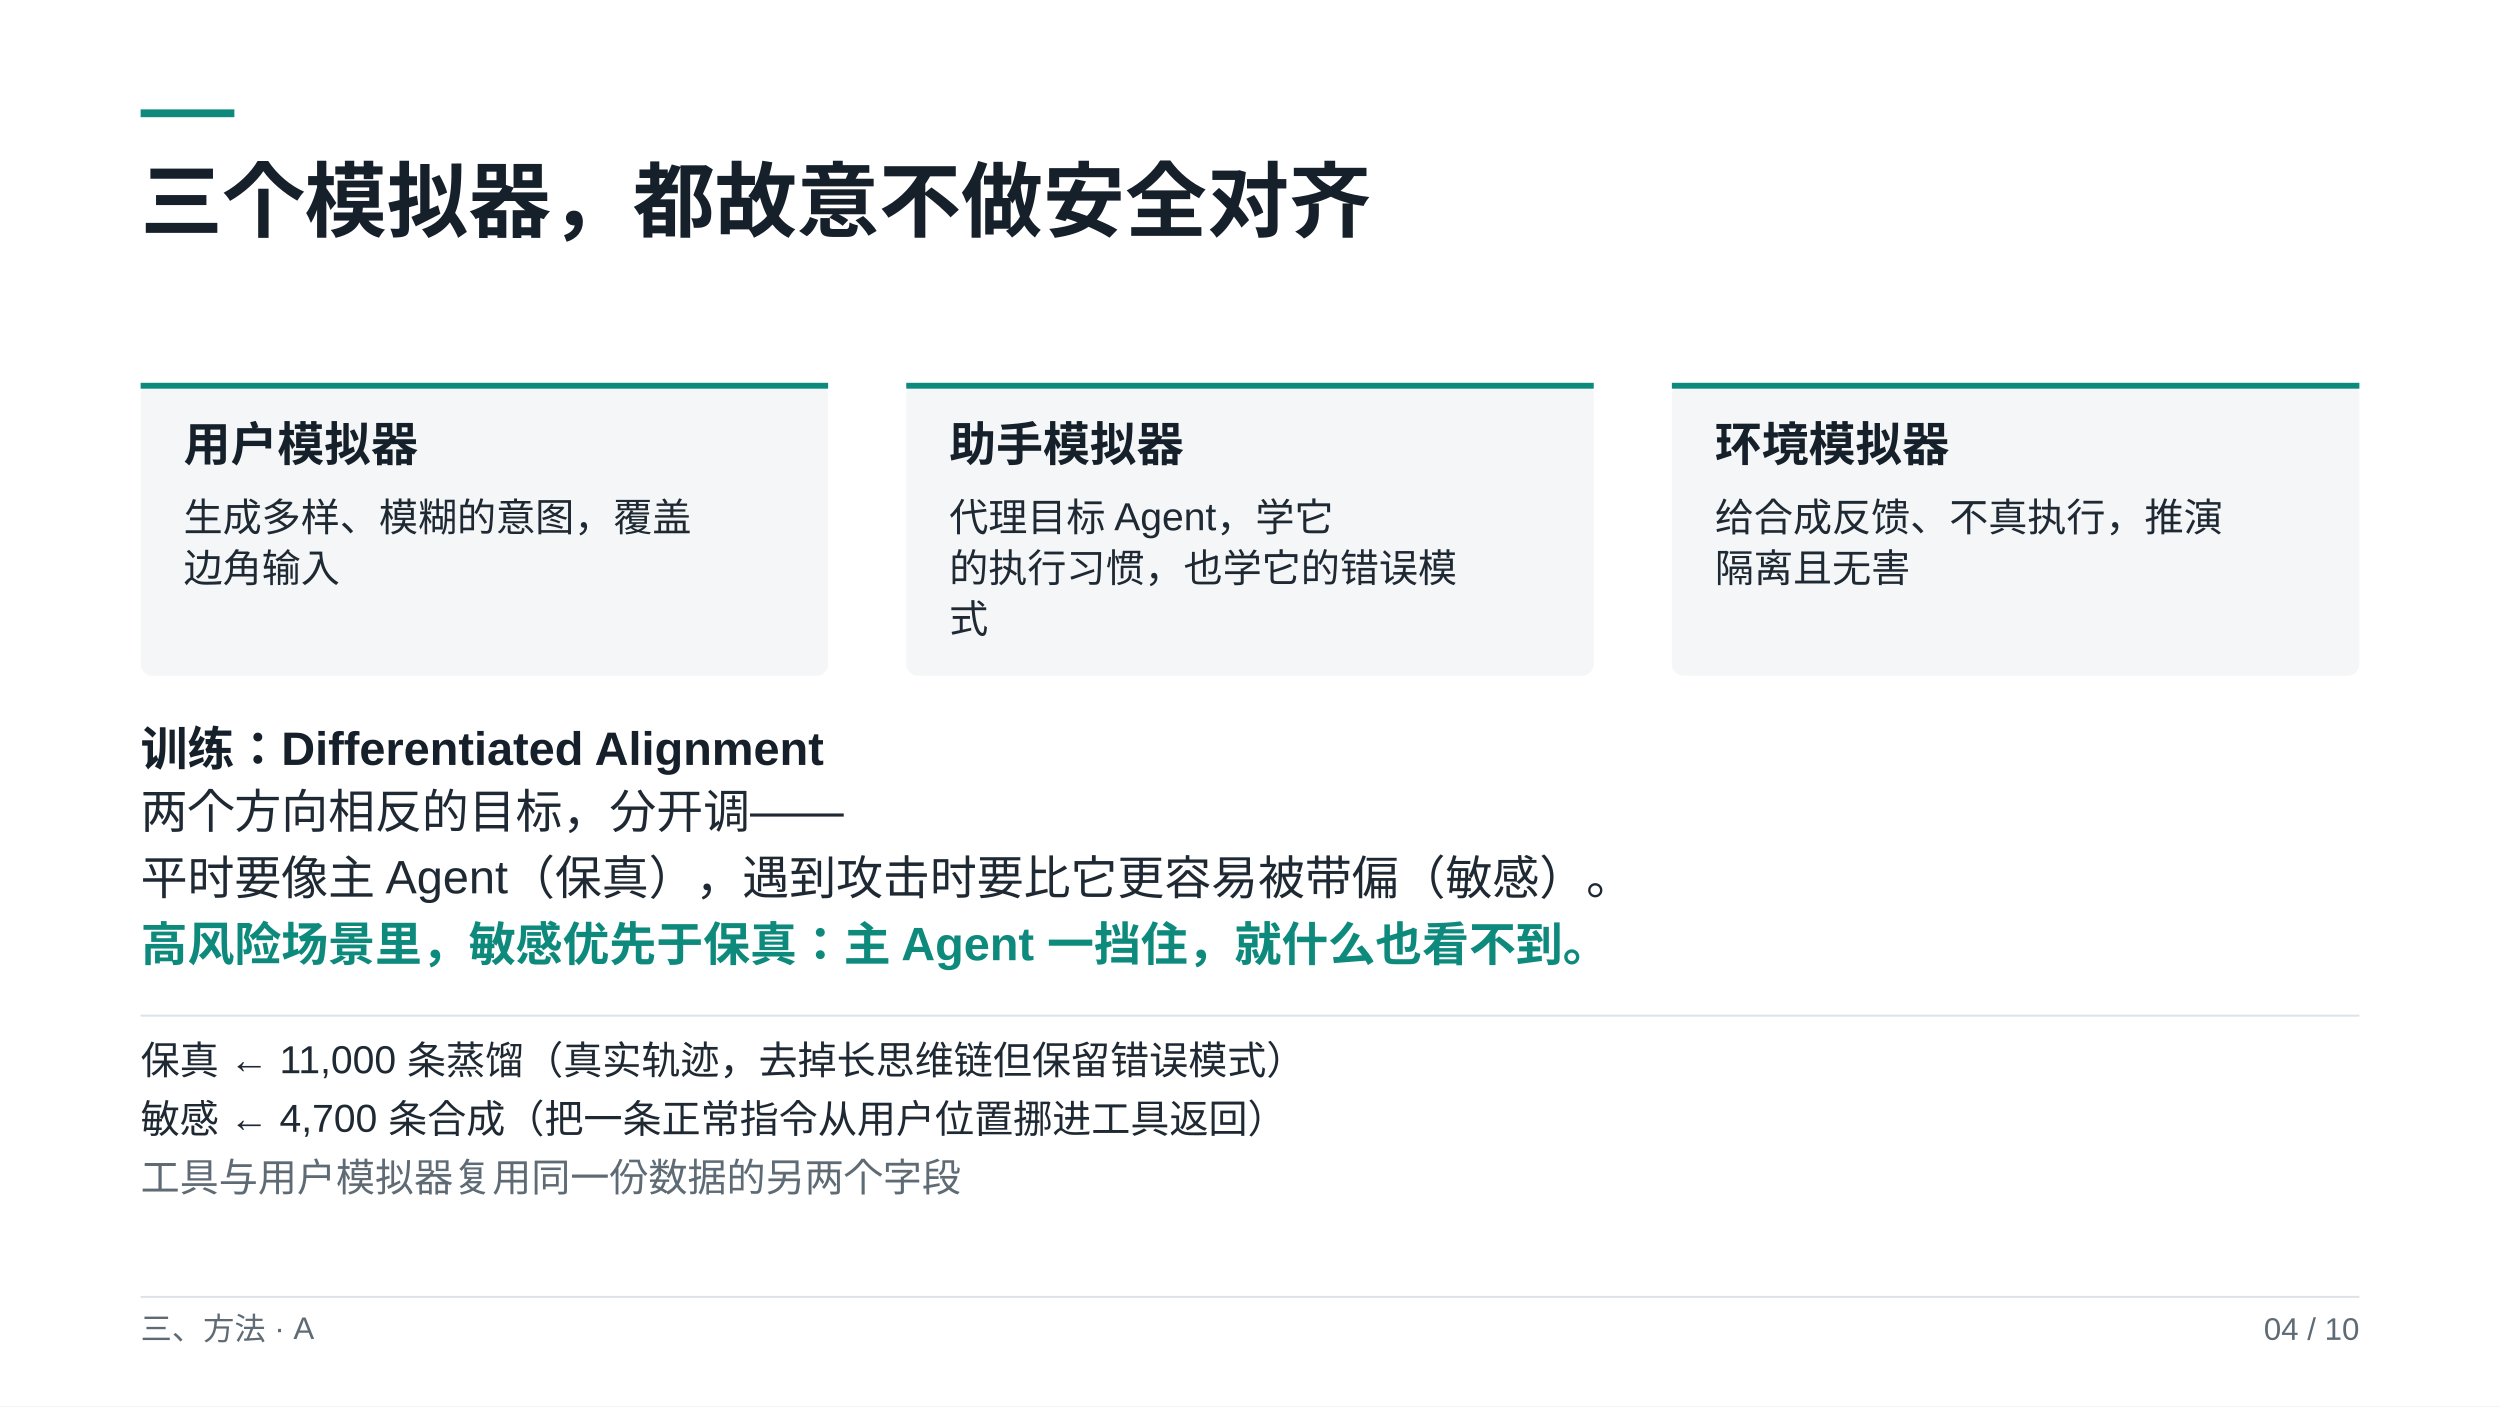
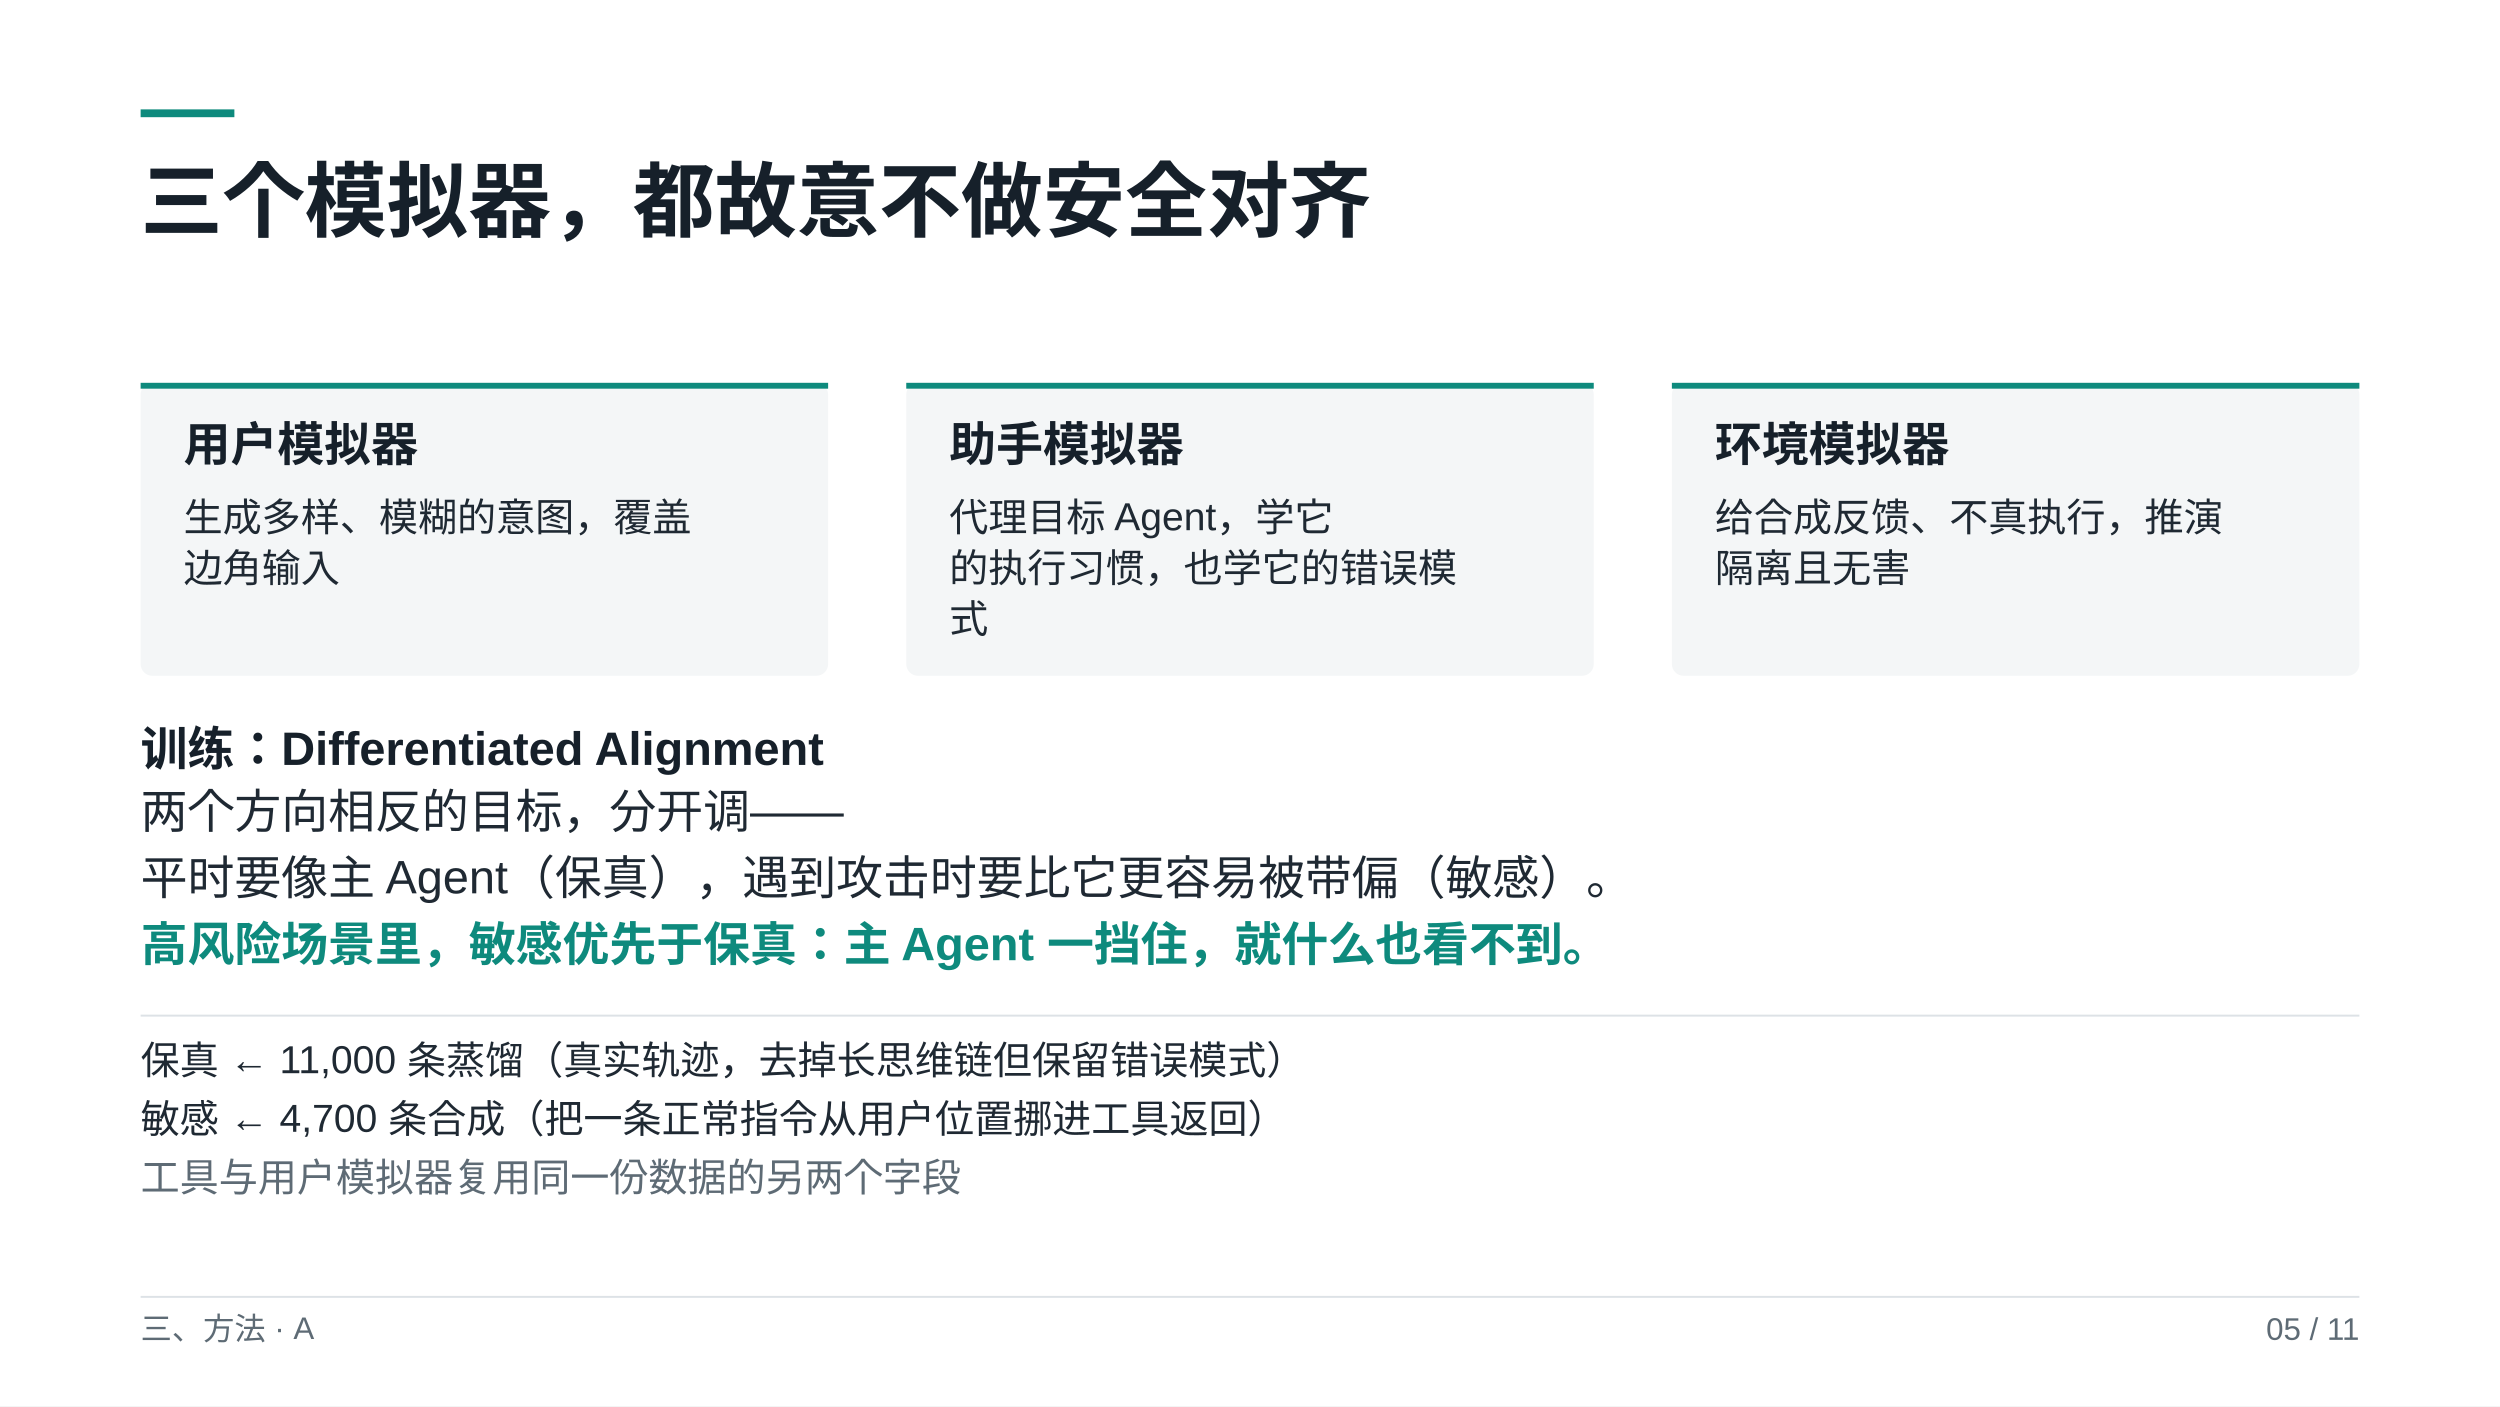
- <svg xmlns="http://www.w3.org/2000/svg" viewBox="0 0 1280 720" width="1280" height="720">
+ <svg xmlns="http://www.w3.org/2000/svg" viewBox="0 0 1280 720" width="1280" height="720" data-pptx-page-role="content">
  <rect x="0" y="0" width="1280" height="720" fill="#FFFFFF" />
  <rect x="72" y="56" width="48" height="4" fill="#0E8A7D" />
  <text x="72" y="118" font-family="Microsoft YaHei, Arial, sans-serif" font-size="42" fill="#16202A" font-weight="700">三个模拟器，都故意不做安全对齐</text>
  <rect x="72" y="196" width="352" height="150" fill="#F4F6F7" rx="6" />
  <rect x="72" y="196" width="352" height="3" fill="#0E8A7D" />
  <text x="94" y="236" font-family="Microsoft YaHei, Arial, sans-serif" font-size="24" fill="#16202A" font-weight="700">用户模拟器</text>
  <text x="94" y="272" font-family="Microsoft YaHei, Arial, sans-serif" font-size="20" fill="#1F2933" font-weight="400">生成多样、模糊的意图，覆盖</text>
  <text x="94" y="298" font-family="Microsoft YaHei, Arial, sans-serif" font-size="20" fill="#1F2933" font-weight="400">边角输入</text>
  <rect x="464" y="196" width="352" height="150" fill="#F4F6F7" rx="6" />
  <rect x="464" y="196" width="352" height="3" fill="#0E8A7D" />
  <text x="486" y="236" font-family="Microsoft YaHei, Arial, sans-serif" font-size="24" fill="#16202A" font-weight="700">助手模拟器</text>
  <text x="486" y="272" font-family="Microsoft YaHei, Arial, sans-serif" font-size="20" fill="#1F2933" font-weight="400">代理目标 Agent，学它</text>
  <text x="486" y="298" font-family="Microsoft YaHei, Arial, sans-serif" font-size="20" fill="#1F2933" font-weight="400">的执行习惯，也学它的错误模</text>
  <text x="486" y="324" font-family="Microsoft YaHei, Arial, sans-serif" font-size="20" fill="#1F2933" font-weight="400">式</text>
  <rect x="856" y="196" width="352" height="150" fill="#F4F6F7" rx="6" />
  <rect x="856" y="196" width="352" height="3" fill="#0E8A7D" />
  <text x="878" y="236" font-family="Microsoft YaHei, Arial, sans-serif" font-size="24" fill="#16202A" font-weight="700">环境模拟器</text>
  <text x="878" y="272" font-family="Microsoft YaHei, Arial, sans-serif" font-size="20" fill="#1F2933" font-weight="400">给合成反馈、不真执行，推演</text>
  <text x="878" y="298" font-family="Microsoft YaHei, Arial, sans-serif" font-size="20" fill="#1F2933" font-weight="400">隔离且无害</text>
  <text x="72" y="392" font-family="Microsoft YaHei, Arial, sans-serif" font-size="24" fill="#16202A" font-weight="700">训练：Differentiated Alignment</text>
  <text x="72" y="424" font-family="Microsoft YaHei, Arial, sans-serif" font-size="24" fill="#1F2933" font-weight="400">两个方向相反的目标，分开调——</text>
  <text x="72" y="458" font-family="Microsoft YaHei, Arial, sans-serif" font-size="24" fill="#1F2933" font-weight="400">平时要像主 Agent（保真），遇到攻击时要比它更容易被带偏（敏感）。</text>
  <text x="72" y="492" font-family="Microsoft YaHei, Arial, sans-serif" font-size="24" fill="#0E8A7D" font-weight="700">高风险场景里，敏感优先于保真：主 Agent 一挡住，就什么也看不到。</text>
  <line x1="72" y1="520" x2="1208" y2="520" stroke="#DDE2E6" stroke-width="1" />
  <text x="72" y="550" font-family="Microsoft YaHei, Arial, sans-serif" font-size="20" fill="#1F2933" font-weight="400">保真 ← 11,000 条蒸馏（真实轨迹，去掉长思维链但保留错误模式）</text>
  <text x="72" y="580" font-family="Microsoft YaHei, Arial, sans-serif" font-size="20" fill="#1F2933" font-weight="400">敏感 ←  4,700 条合成（把一条正常指令从用户位置挪进工具返回）</text>
  <text x="72" y="610" font-family="Microsoft YaHei, Arial, sans-serif" font-size="20" fill="#5E6B75" font-weight="400">工具与用户模拟器复用同一份数据的另两个字段</text>
  <line x1="72" y1="664" x2="1208" y2="664" stroke="#DDE2E6" stroke-width="1" />
  <text x="72" y="686" font-family="Microsoft YaHei, Arial, sans-serif" font-size="16" fill="#5E6B75" font-weight="400">三、方法 · A</text>
-   <text x="1208" y="686" font-family="Microsoft YaHei, Arial, sans-serif" font-size="16" fill="#5E6B75" font-weight="400" text-anchor="end">04 / 10</text>
+   <text x="1208" y="686" font-family="Microsoft YaHei, Arial, sans-serif" font-size="16" fill="#5E6B75" font-weight="400" text-anchor="end">05 / 11</text>
</svg>
